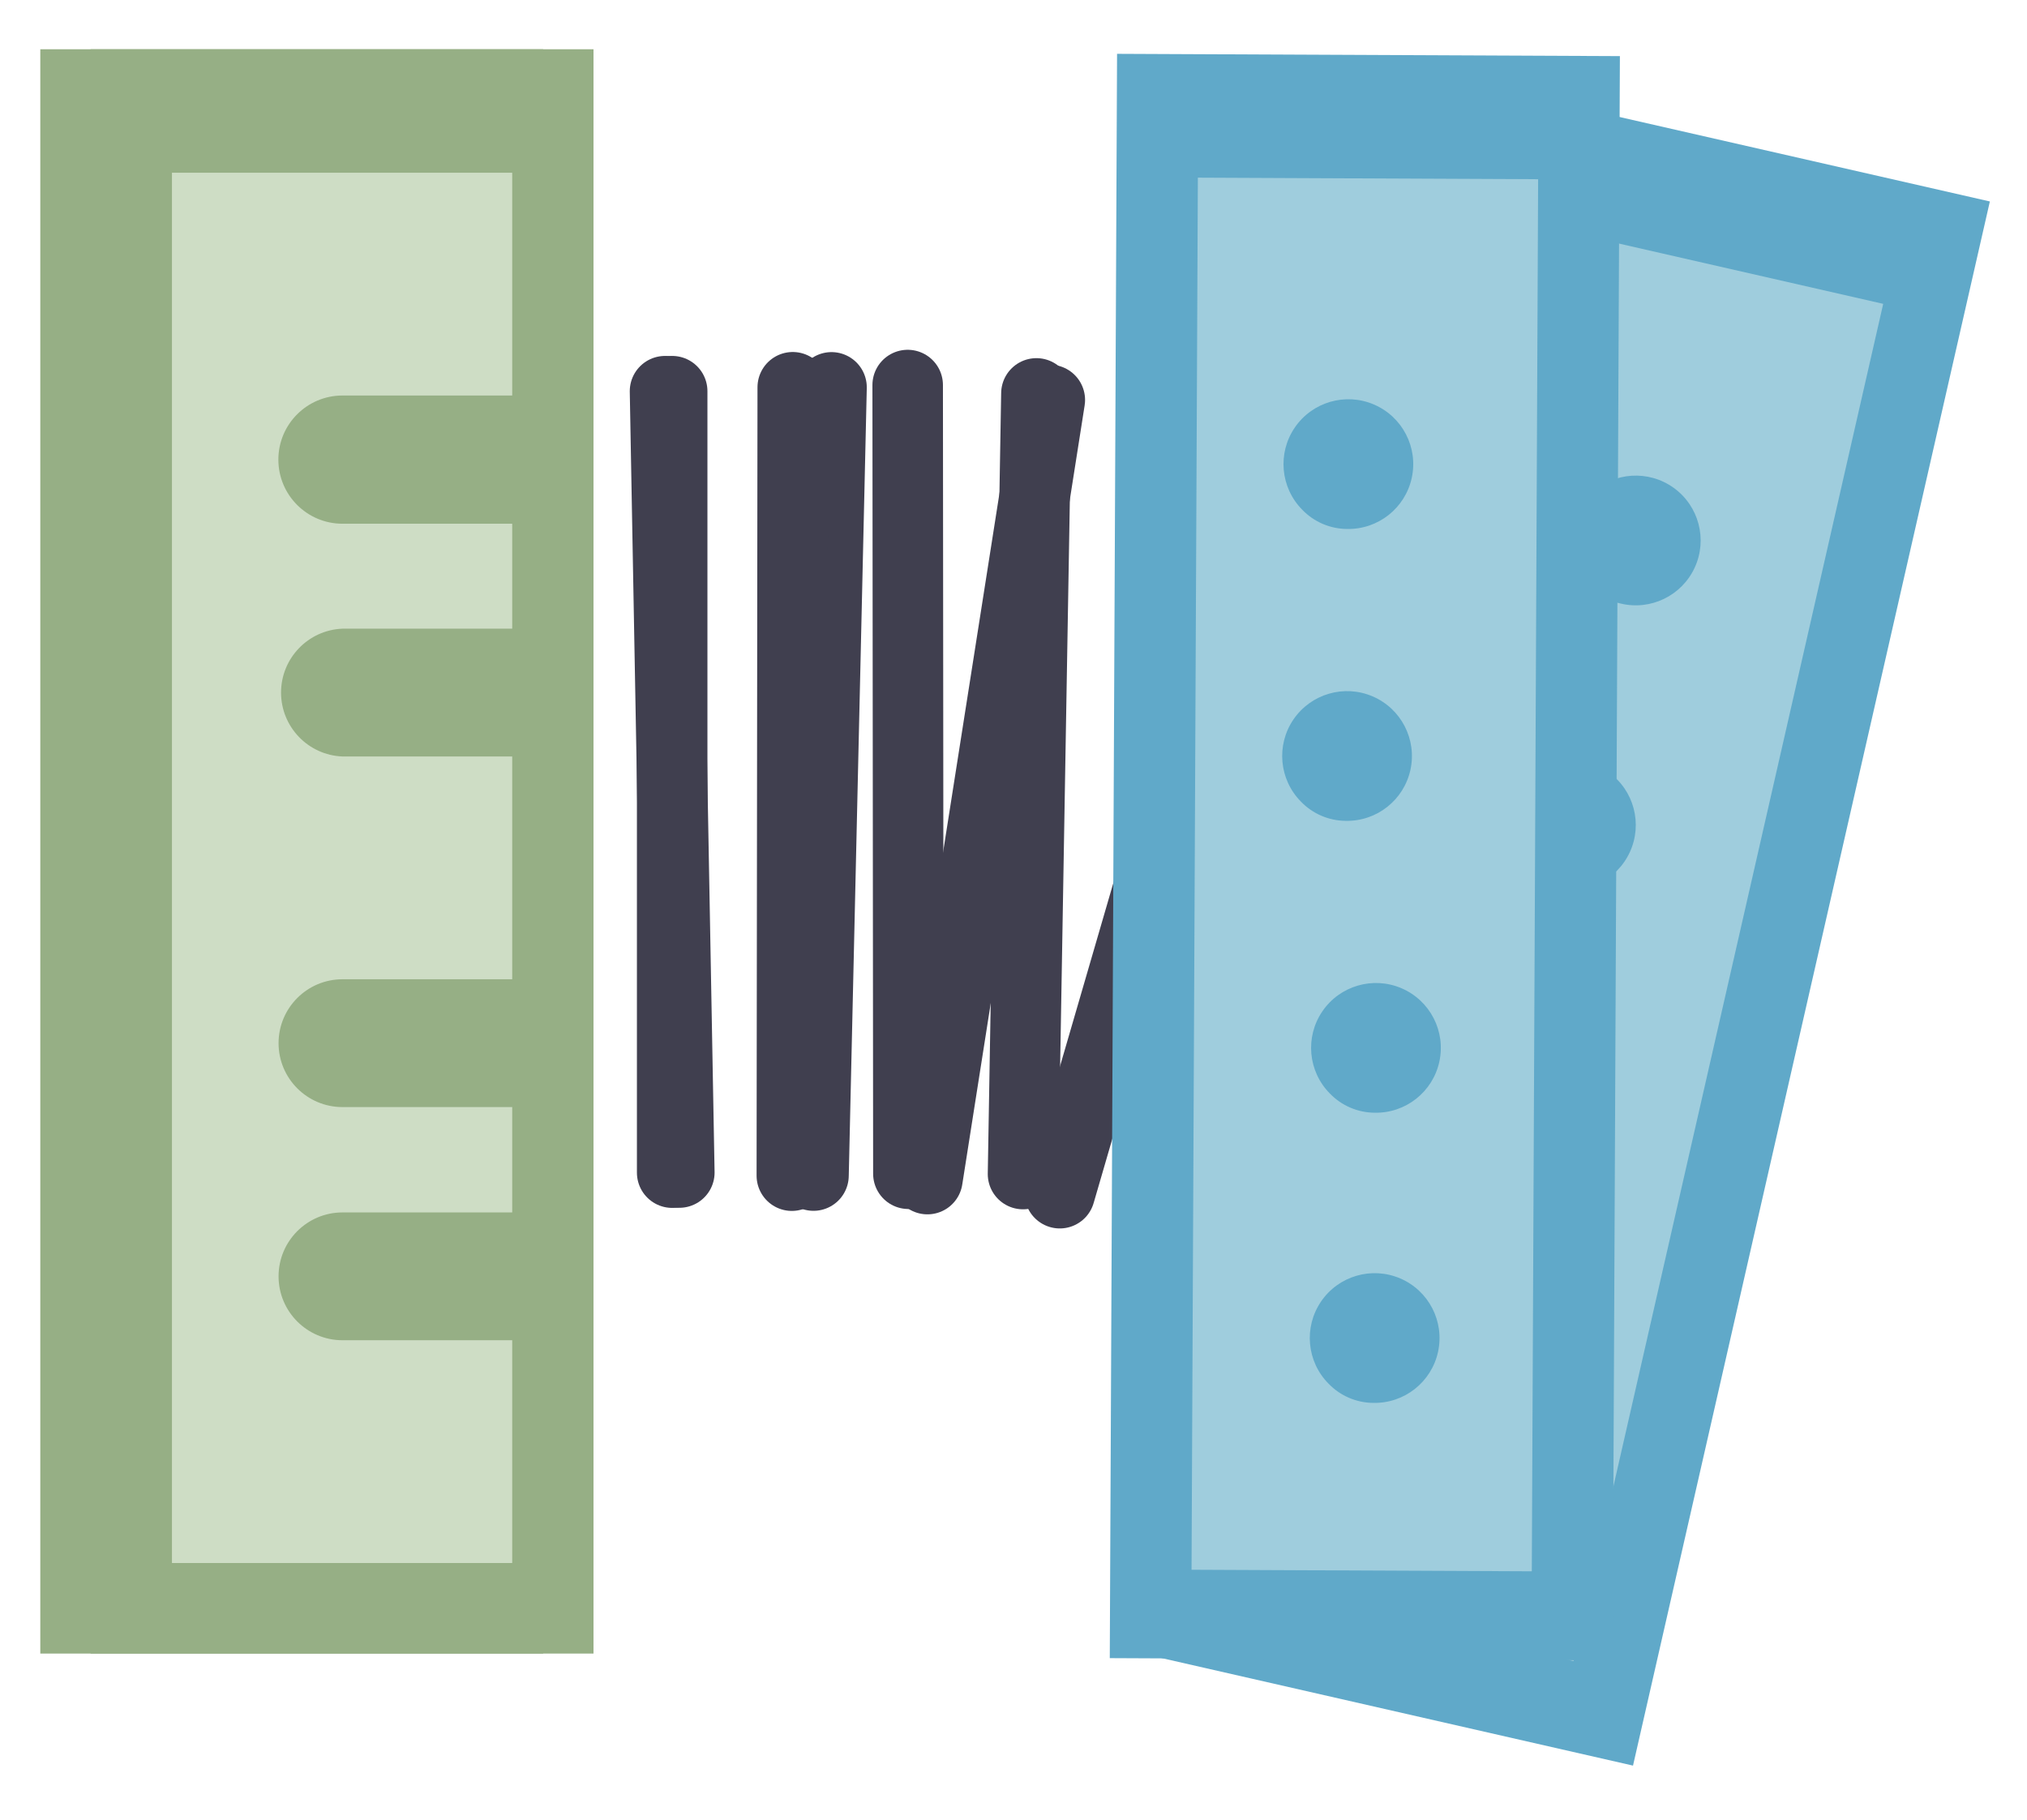
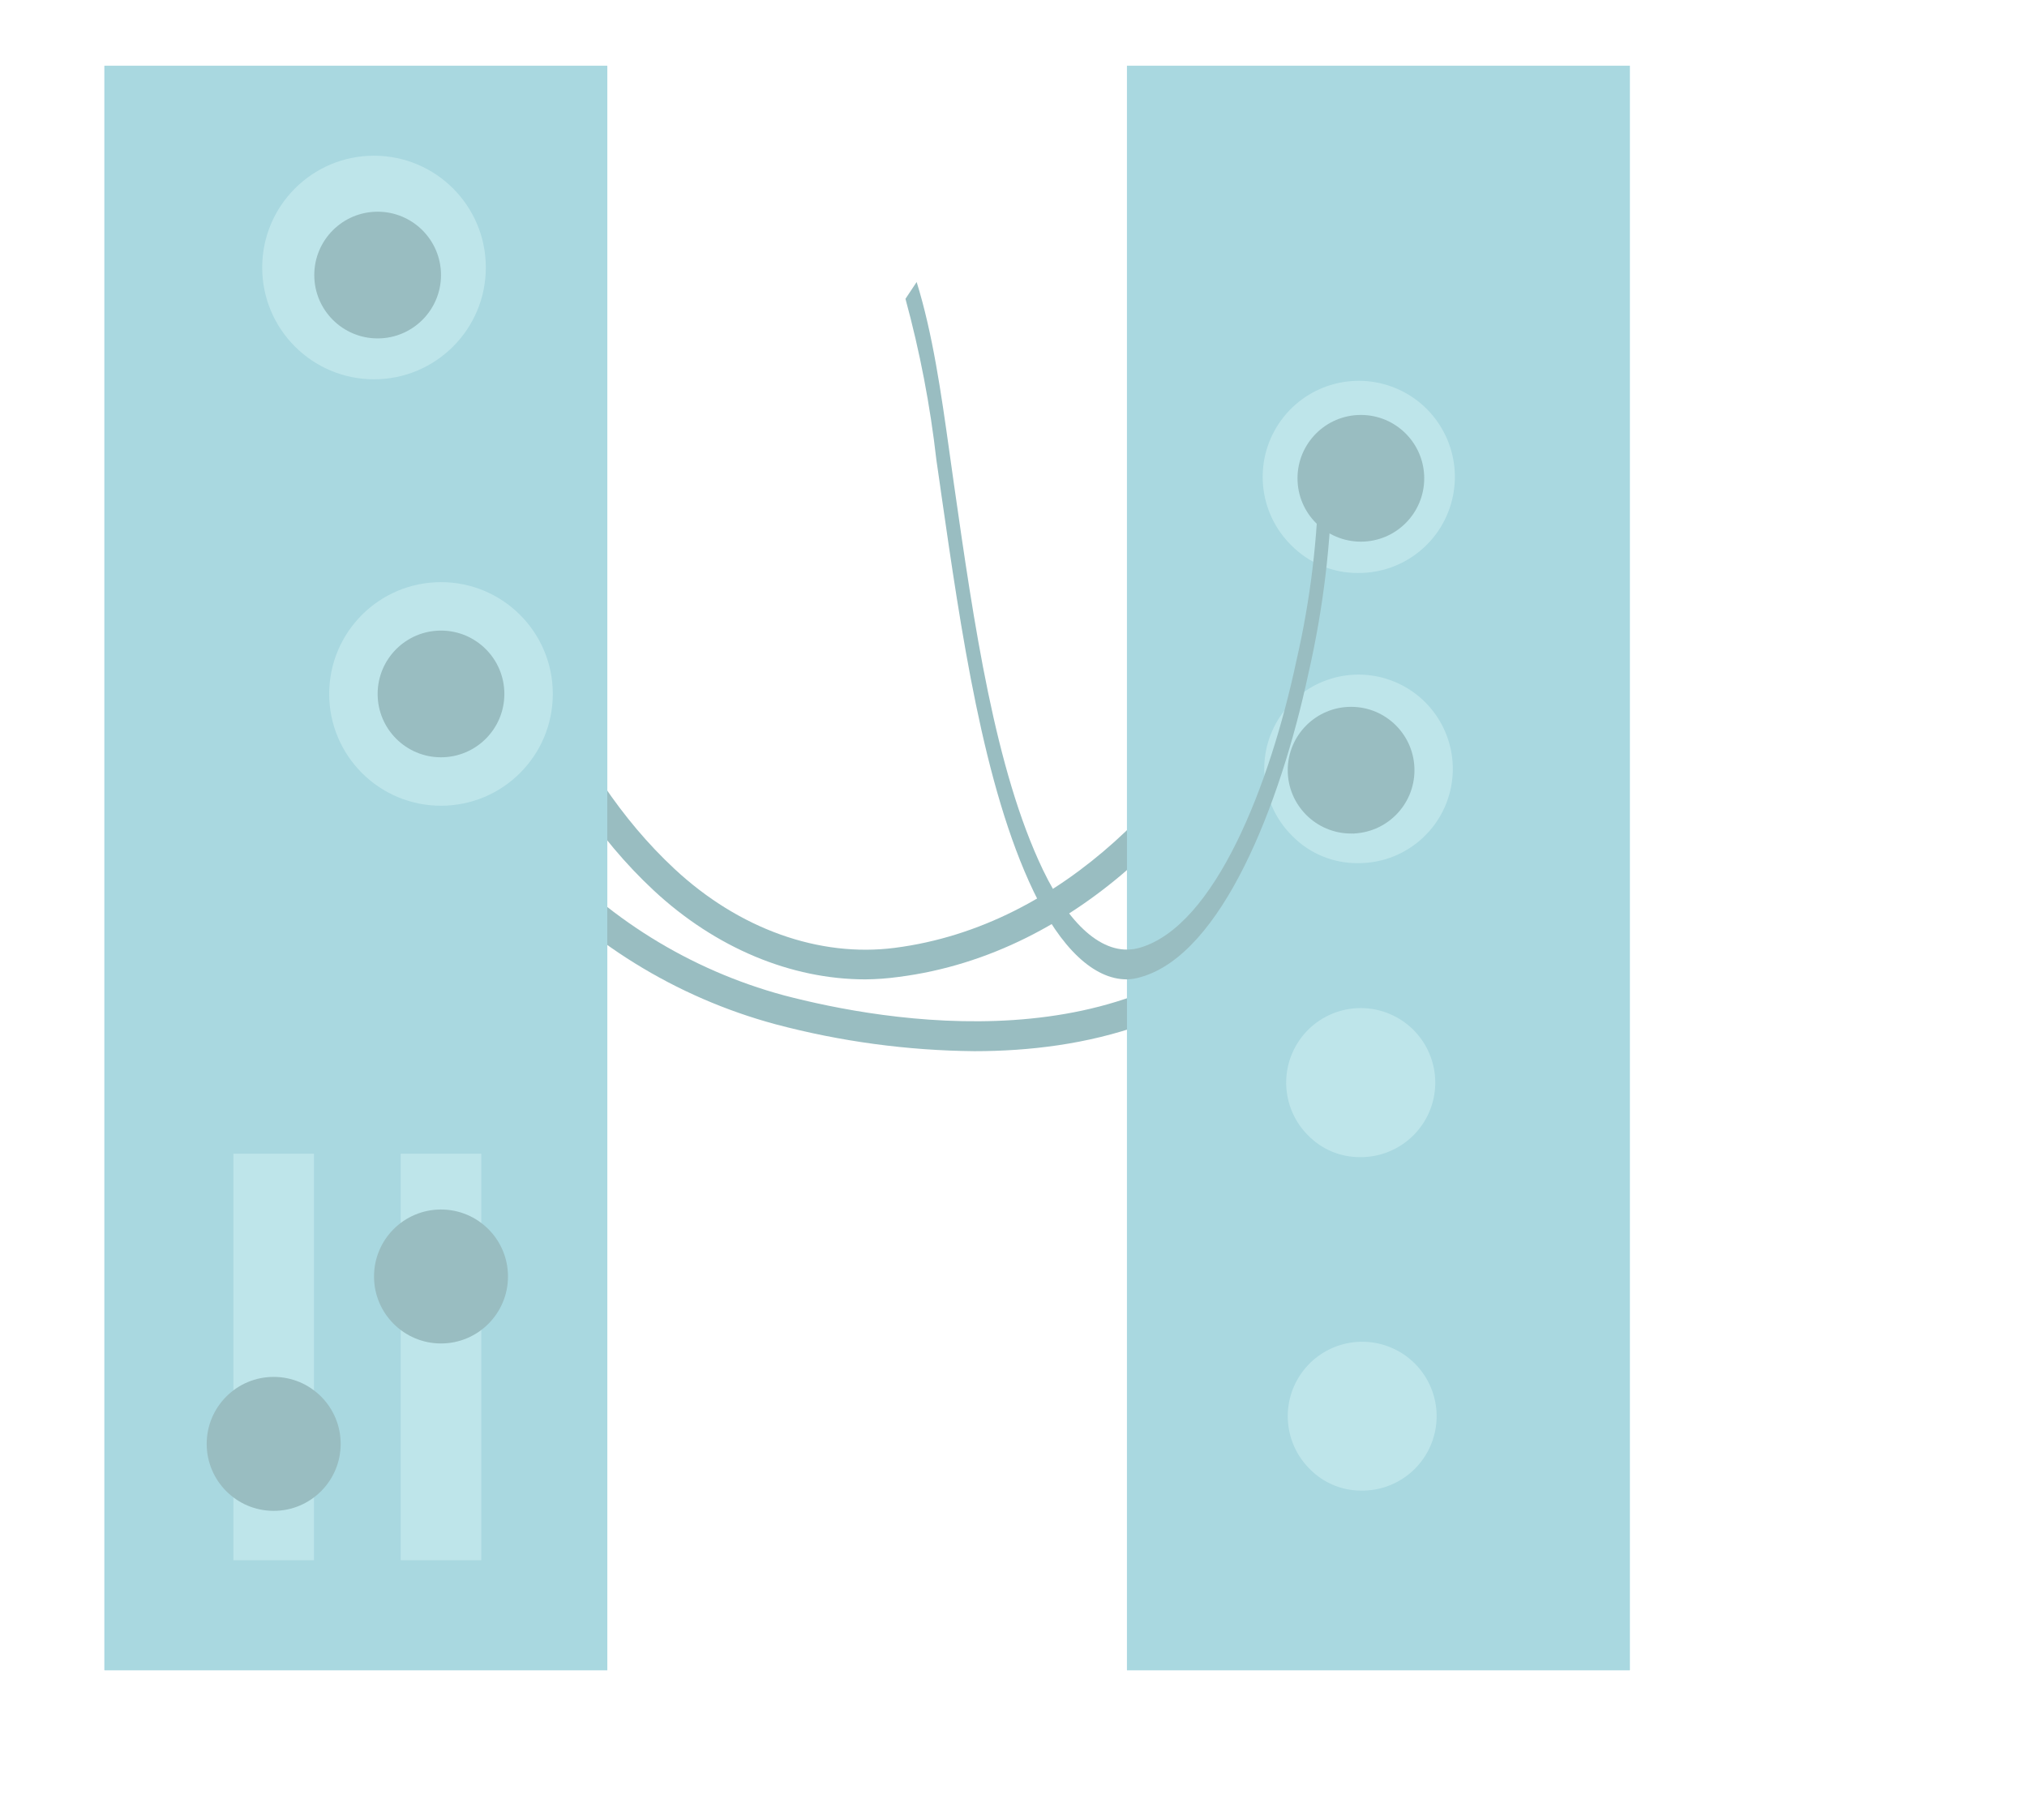
<svg xmlns="http://www.w3.org/2000/svg" id="individual-letters-for-animation-and-export" viewBox="0 0 201.23 180.67">
  <g id="math-h-anim1">
-     <rect x="75.85" y="67.14" width="159.29" height="49.92" transform="translate(31.12 223.22) rotate(-77.15)" style="fill: #60a9c9" />
-     <rect x="86" y="76.89" width="138.22" height="33.78" transform="translate(29.19 224.16) rotate(-77.15)" style="fill: #9fcddd" />
-     <path d="M160.87,59.92a6.44,6.44,0,1,0-3.93-2.83A6.22,6.22,0,0,0,160.87,59.92Z" style="fill: #60a9c9" />
-     <path d="M148,116.43a6.44,6.44,0,1,0-3.93-2.83A6.23,6.23,0,0,0,148,116.43Z" style="fill: #60a9c9" />
-     <path d="M154.43,88.17a6.44,6.44,0,1,0-3.93-2.83A6.22,6.22,0,0,0,154.43,88.17Z" style="fill: #60a9c9" />
-     <path d="M141.58,144.52a6.44,6.44,0,1,0-3.93-2.83A6.22,6.22,0,0,0,141.58,144.52Z" style="fill: #60a9c9" />
-     <rect x="4" y="4.89" width="49.92" height="159.29" style="fill: #96af85" />
-     <path d="M12.07,17.15H45.85V39.27H29A6.34,6.34,0,0,0,29,52H45.85V62.42H29a6.35,6.35,0,0,0,0,12.69H45.85V97.23H29a6.34,6.34,0,0,0,0,12.69H45.85v10.46H29a6.34,6.34,0,0,0,0,12.69H45.85v22.12H12.07v-138Z" style="fill: #ceddc5" />
-     <polyline points="66.73 38.96 66.73 38.84 66.73 116.43" style="fill: none;stroke: #403f4f;stroke-linecap: round;stroke-linejoin: round;stroke-width: 7px" />
-     <polyline points="82.54 38.58 82.55 38.46 80.76 116.72" style="fill: none;stroke: #403f4f;stroke-linecap: round;stroke-linejoin: round;stroke-width: 7px" />
-     <polyline points="104.2 39.83 104.22 39.71 92.07 117.07" style="fill: none;stroke: #403f4f;stroke-linecap: round;stroke-linejoin: round;stroke-width: 7px" />
-     <polyline points="127.52 41.77 127.56 41.65 105.21 118.47" style="fill: none;stroke: #403f4f;stroke-linecap: round;stroke-linejoin: round;stroke-width: 7px" />
+     <rect x="111.88" y="6.54" width="49.92" height="159.29" style="fill: #a9d8e0" />
+     <polygon points="153.99 157.17 120.21 157.29 119.69 15.46 153.99 15.46 153.99 157.17" style="fill: #a9d8e0" />
+     <rect x="10.37" y="6.54" width="49.92" height="159.29" style="fill: #a9d8e0" />
+     <path d="M134.79,56.89a9.54,9.54,0,1,0-6.62-2.77A9.22,9.22,0,0,0,134.79,56.89Z" style="fill: #bee5ea" />
+     <path d="M135,114.89a7.4,7.4,0,1,0-5.13-2.15A7.15,7.15,0,0,0,135,114.89Z" style="fill: #bee5ea" />
+     <path d="M134.79,85.7A9.36,9.36,0,1,0,128.29,83,9,9,0,0,0,134.79,85.7Z" style="fill: #bee5ea" />
+     <path d="M135.15,148a7.39,7.39,0,1,0-5.13-2.15A7.14,7.14,0,0,0,135.15,148Z" style="fill: #bee5ea" />
+     <circle cx="37.13" cy="26.56" r="11.1" style="fill: #bee5ea" />
+     <circle cx="43.78" cy="68.9" r="11.1" style="fill: #bee5ea" />
+     <rect x="23.17" y="114.55" width="8" height="40.36" style="fill: #bee5ea" />
+     <rect x="39.78" y="114.55" width="8" height="40.36" style="fill: #bee5ea" />
+     <circle cx="134.13" cy="76.47" r="6.29" style="fill: #99bdc1" />
+     <circle cx="43.78" cy="68.9" r="6.29" style="fill: #99bdc1" />
+     <circle cx="37.49" cy="27.31" r="6.29" style="fill: #99bdc1" />
+     <circle cx="135.1" cy="47.49" r="6.29" style="fill: #99bdc1" />
+     <path d="M96.72,104.37A79.8,79.8,0,0,1,77,101.7,52.46,52.46,0,0,1,51.35,85.79,67.7,67.7,0,0,1,45.86,78a52.68,52.68,0,0,0-6.57-8.89L41.44,67a55.77,55.77,0,0,1,7,9.38,65.52,65.52,0,0,0,5.24,7.44,49.35,49.35,0,0,0,24.12,15c10,2.63,34.74,7,48.15-9.24,4.76-5.77,7.45-10.22,8-13.25l3,0.53c-0.64,3.59-3.47,8.38-8.63,14.63C119.84,101.6,107.61,104.37,96.72,104.37Z" style="fill: #99bdc1" />
+     <path d="M85.91,97.24c-7.37,0-14.87-3.12-21-8.82C53.57,77.87,48.5,62.24,44,48.44l-0.32-1q-0.37-1.15-.74-2.31C41.19,39.57,39.35,33.8,36,29l2.46-1.72c3.62,5.17,5.53,11.16,7.38,17l0.74,2.29,0.32,1c4.57,14.11,9.3,28.69,20.07,38.71,6.39,5.95,14.35,8.8,21.86,7.83,17-2.19,29.4-16.32,35.36-28.8,2.5-5.22,5-11.52,5-18.6h3c0,7.68-2.7,14.37-5.34,19.9C120.57,79.75,107.36,94.69,89.19,97A25.69,25.69,0,0,1,85.91,97.24Z" style="fill: #99bdc1" />
+     <circle cx="27.17" cy="127.92" r="6.65" style="fill: #99bdc1" />
+     <circle cx="43.78" cy="142.75" r="6.65" style="fill: #99bdc1" />
+     <circle id="newdot" cx="135.13" cy="140.67" r="5.69" style="fill: #bee5ea" />
  </g>
  <g id="math-h-anim2">
-     <rect x="55.85" y="60.14" width="159.29" height="49.92" transform="translate(49.78 220.21) rotate(-89.74)" style="fill: #60a9c9" />
-     <rect x="66.38" y="69.93" width="138.22" height="33.78" transform="translate(48.06 221.92) rotate(-89.74)" style="fill: #9fcddd" />
-     <path d="M133.73,52.52a6.44,6.44,0,1,0-4.45-1.91A6.22,6.22,0,0,0,133.73,52.52Z" style="fill: #60a9c9" />
-     <path d="M136.47,110.48a6.44,6.44,0,1,0-4.45-1.91A6.23,6.23,0,0,0,136.47,110.48Z" style="fill: #60a9c9" />
-     <path d="M133.6,81.5a6.44,6.44,0,1,0-4.45-1.91A6.22,6.22,0,0,0,133.6,81.5Z" style="fill: #60a9c9" />
-     <path d="M136.34,139.29a6.44,6.44,0,1,0-4.45-1.91A6.22,6.22,0,0,0,136.34,139.29Z" style="fill: #60a9c9" />
-     <rect x="9" y="4.89" width="49.92" height="159.29" style="fill: #96af85" />
-     <path d="M17.07,17.15H50.85V39.27H34A6.34,6.34,0,0,0,34,52H50.85V62.42H34a6.35,6.35,0,0,0,0,12.69H50.85V97.23H34a6.34,6.34,0,0,0,0,12.69H50.85v10.46H34a6.34,6.34,0,0,0,0,12.69H50.85v22.12H17.07v-138Z" style="fill: #ceddc5" />
-     <polyline points="66.03 38.97 66.02 38.84 67.44 116.42" style="fill: none;stroke: #403f4f;stroke-linecap: round;stroke-linejoin: round;stroke-width: 7px" />
-     <polyline points="78.7 38.57 78.7 38.45 78.61 116.73" style="fill: none;stroke: #403f4f;stroke-linecap: round;stroke-linejoin: round;stroke-width: 7px" />
-     <polyline points="90.11 38.35 90.11 38.23 90.18 116.54" style="fill: none;stroke: #403f4f;stroke-linecap: round;stroke-linejoin: round;stroke-width: 7px" />
-     <polyline points="102.89 39.18 102.89 39.06 101.56 116.57" style="fill: none;stroke: #403f4f;stroke-linecap: round;stroke-linejoin: round;stroke-width: 7px" />
+     <rect x="111.88" y="6.54" width="49.92" height="159.29" style="fill: #a9d8e0" />
+     <polygon points="153.99 157.17 120.21 157.29 119.69 15.46 153.99 15.46 153.99 157.17" style="fill: #a9d8e0" />
+     <rect x="10.37" y="6.54" width="49.92" height="159.29" style="fill: #a9d8e0" />
+     <path d="M134.79,56.89a9.54,9.54,0,1,0-6.62-2.77A9.22,9.22,0,0,0,134.79,56.89Z" style="fill: #bee5ea" />
+     <path d="M135,114.89a7.4,7.4,0,1,0-5.13-2.15A7.15,7.15,0,0,0,135,114.89Z" style="fill: #bee5ea" />
+     <path d="M134.79,85.7A9.36,9.36,0,1,0,128.29,83,9,9,0,0,0,134.79,85.7Z" style="fill: #bee5ea" />
+     <path d="M135.15,148a7.39,7.39,0,1,0-5.13-2.15A7.14,7.14,0,0,0,135.15,148Z" style="fill: #bee5ea" />
+     <circle cx="37.13" cy="26.56" r="11.1" style="fill: #bee5ea" />
+     <circle cx="43.78" cy="68.9" r="11.1" style="fill: #bee5ea" />
+     <rect x="23.17" y="114.55" width="8" height="40.36" style="fill: #bee5ea" />
+     <rect x="39.78" y="114.55" width="8" height="40.36" style="fill: #bee5ea" />
+     <circle cx="134.13" cy="76.47" r="6.29" style="fill: #99bdc1" />
+     <circle cx="43.78" cy="68.9" r="6.29" style="fill: #99bdc1" />
+     <circle cx="37.49" cy="27.31" r="6.29" style="fill: #99bdc1" />
+     <circle cx="135.1" cy="47.49" r="6.29" style="fill: #99bdc1" />
+     <path d="M134.37,82.76a1.55,1.55,0,0,1-1.05-.66A10,10,0,0,1,132,78.16c-0.11-.61-0.2-1.28-0.29-1.93s-0.19-1.36-.3-1.95a1.48,1.48,0,0,1,0-.51h0c0-.15.09-0.14,0.12,0,0.12,0.63.22,1.34,0.31,2s0.17,1.28.28,1.84a9.4,9.4,0,0,0,1.28,3.7c0.53,0.65,1.85,1.73,2.56-2.29,0.22-1.24.36-2.23,0.41-3,0-.18.05-0.29,0.09-0.26h0a0.89,0.89,0,0,1,.06.48,31.72,31.72,0,0,1-.44,3.21C135.6,82.07,135,82.76,134.37,82.76Z" style="fill: #99bdc1" />
+     <path d="M111.85,97.24c-3.24,0-6.54-3.08-9.24-8.73-5-10.43-7.21-25.91-9.18-39.56l-0.14-1q-0.16-1.14-.33-2.28a106.32,106.32,0,0,0-3.07-16L91,28c1.59,5.11,2.43,11,3.24,16.78l0.32,2.27,0.14,1c2,14,4.09,28.39,8.83,38.3,2.81,5.88,6.31,8.71,9.62,7.75,7.47-2.17,12.93-16.15,15.55-28.5a87.3,87.3,0,0,0,2.22-18.41h1.32a93,93,0,0,1-2.35,19.69C127.1,79.93,121.29,94.71,113.29,97A5.17,5.17,0,0,1,111.85,97.24Z" style="fill: #99bdc1" />
+     <circle cx="27.17" cy="143.36" r="6.65" style="fill: #99bdc1" />
+     <circle cx="43.78" cy="126.74" r="6.65" style="fill: #99bdc1" />
+     <circle id="newdot-2" data-name="newdot" cx="135.13" cy="140.67" r="5.69" style="fill: #bee5ea" />
  </g>
</svg>
